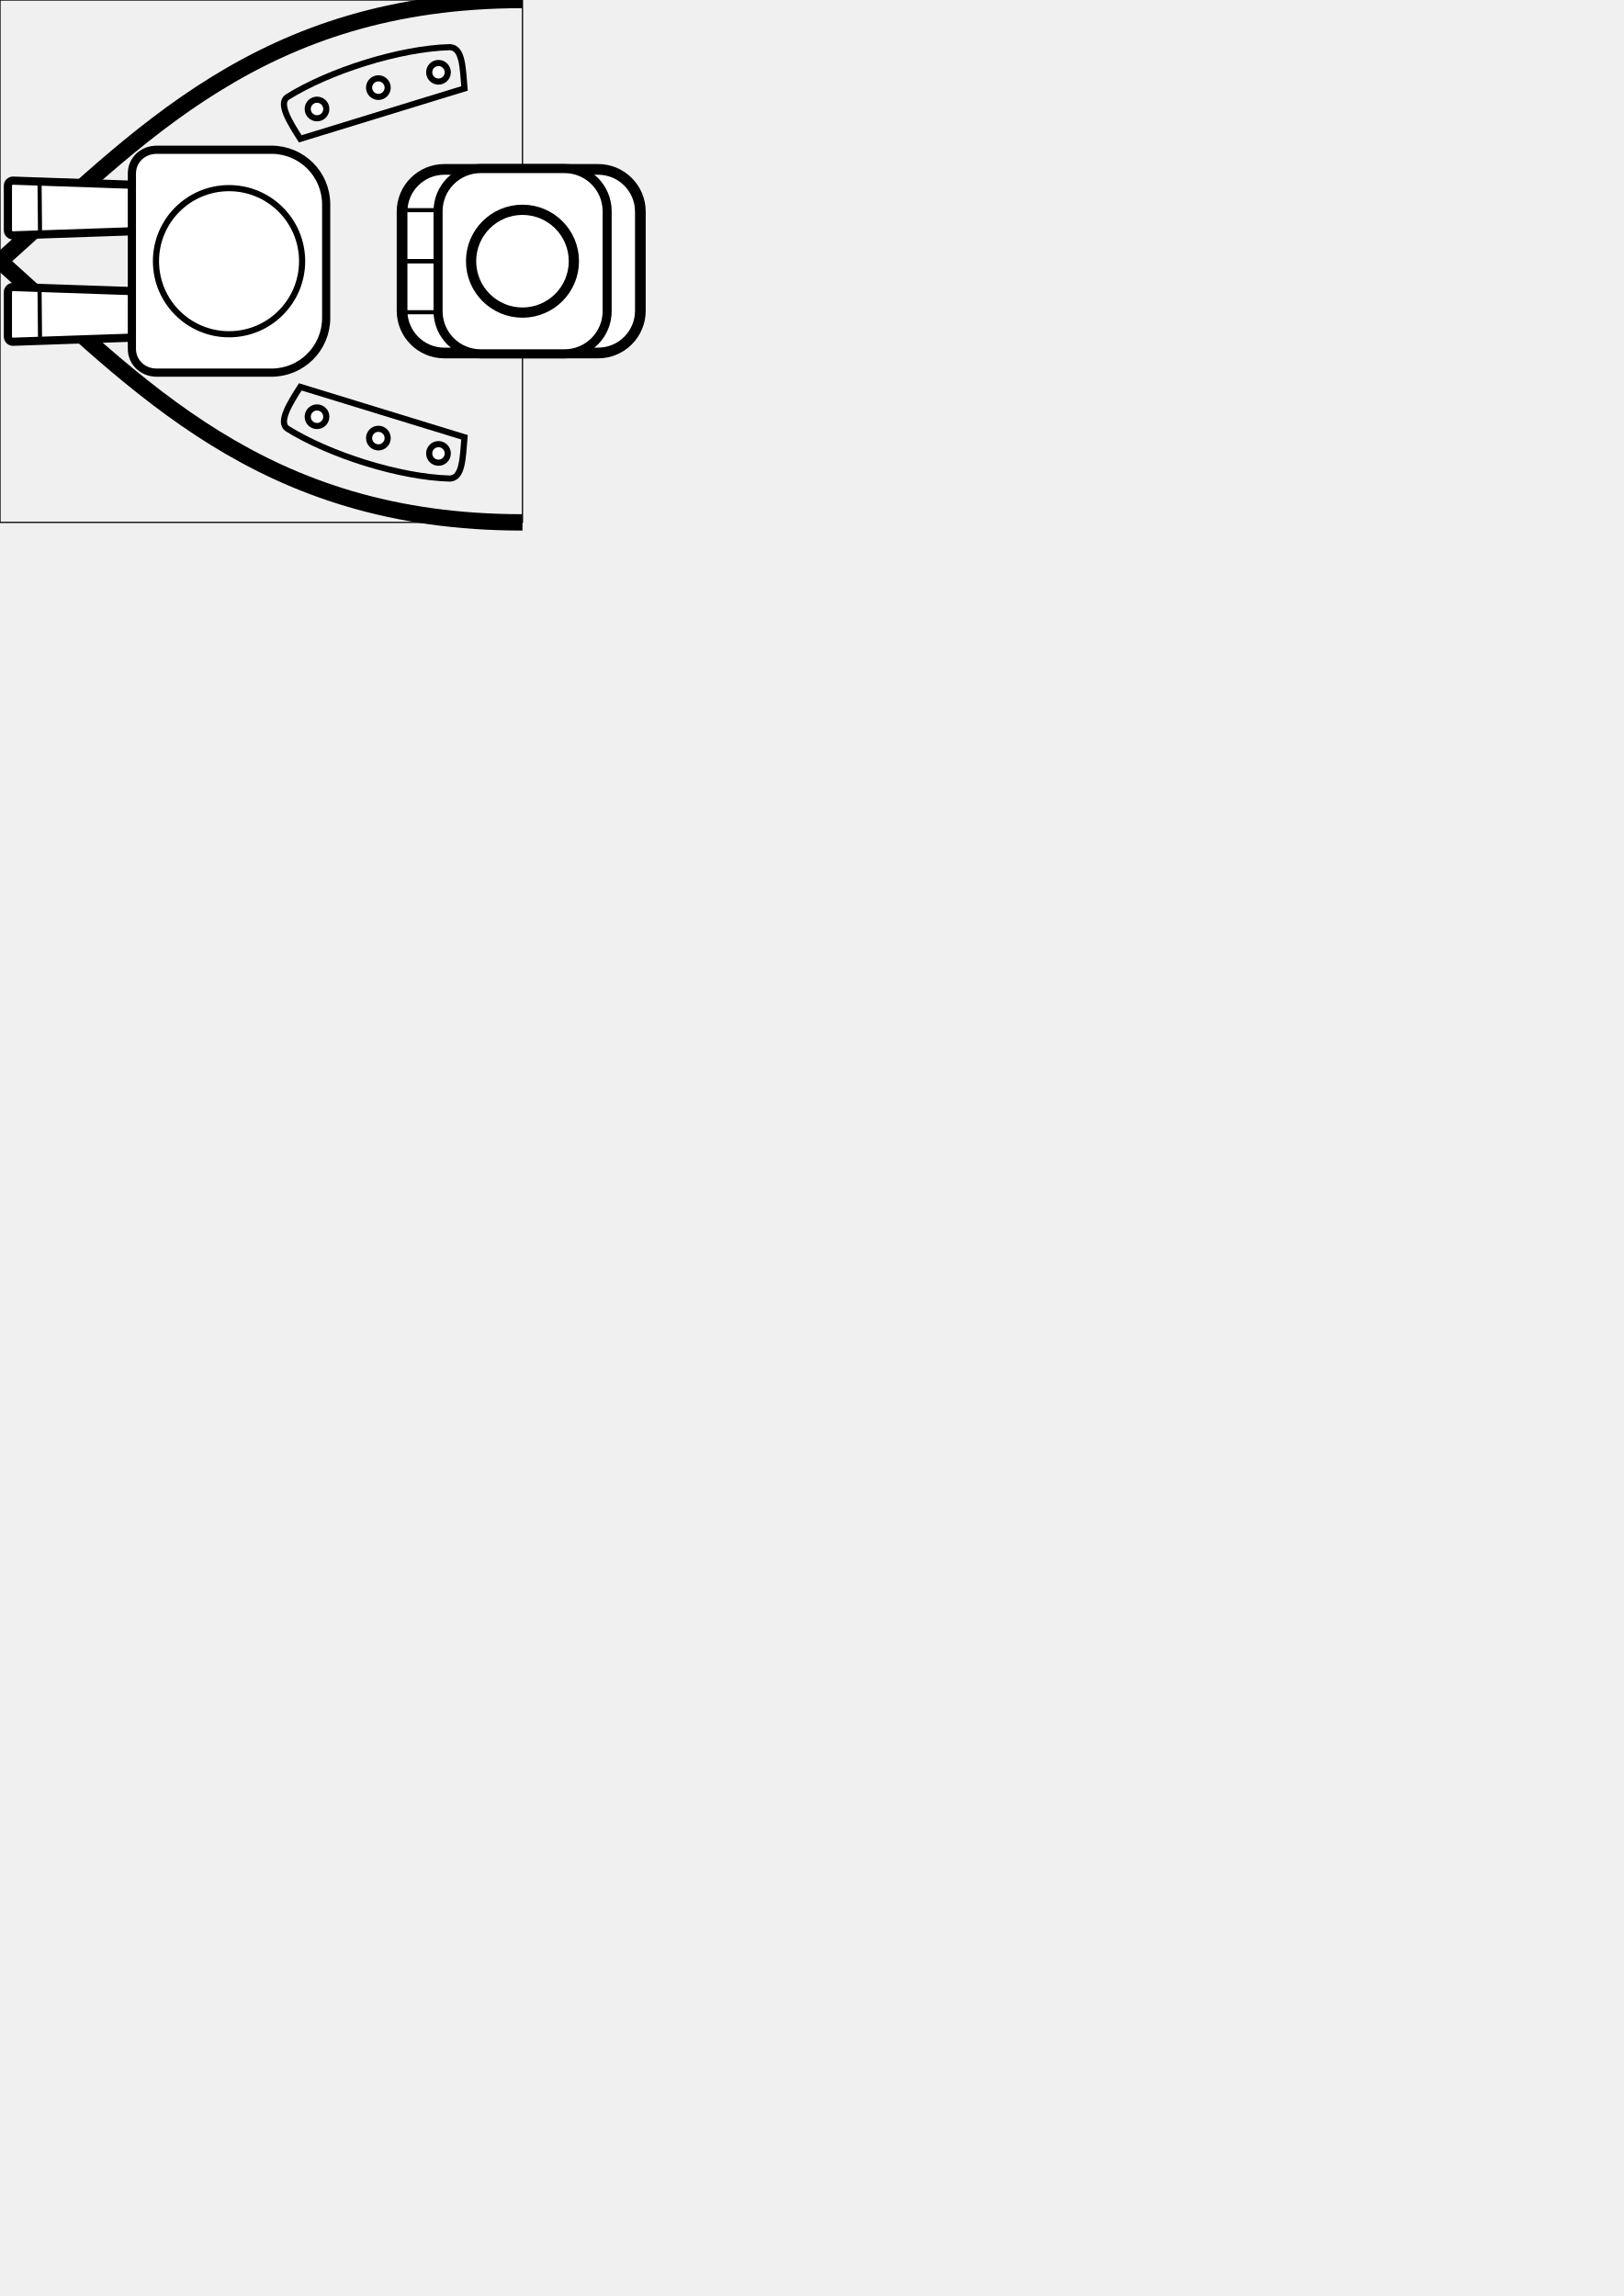
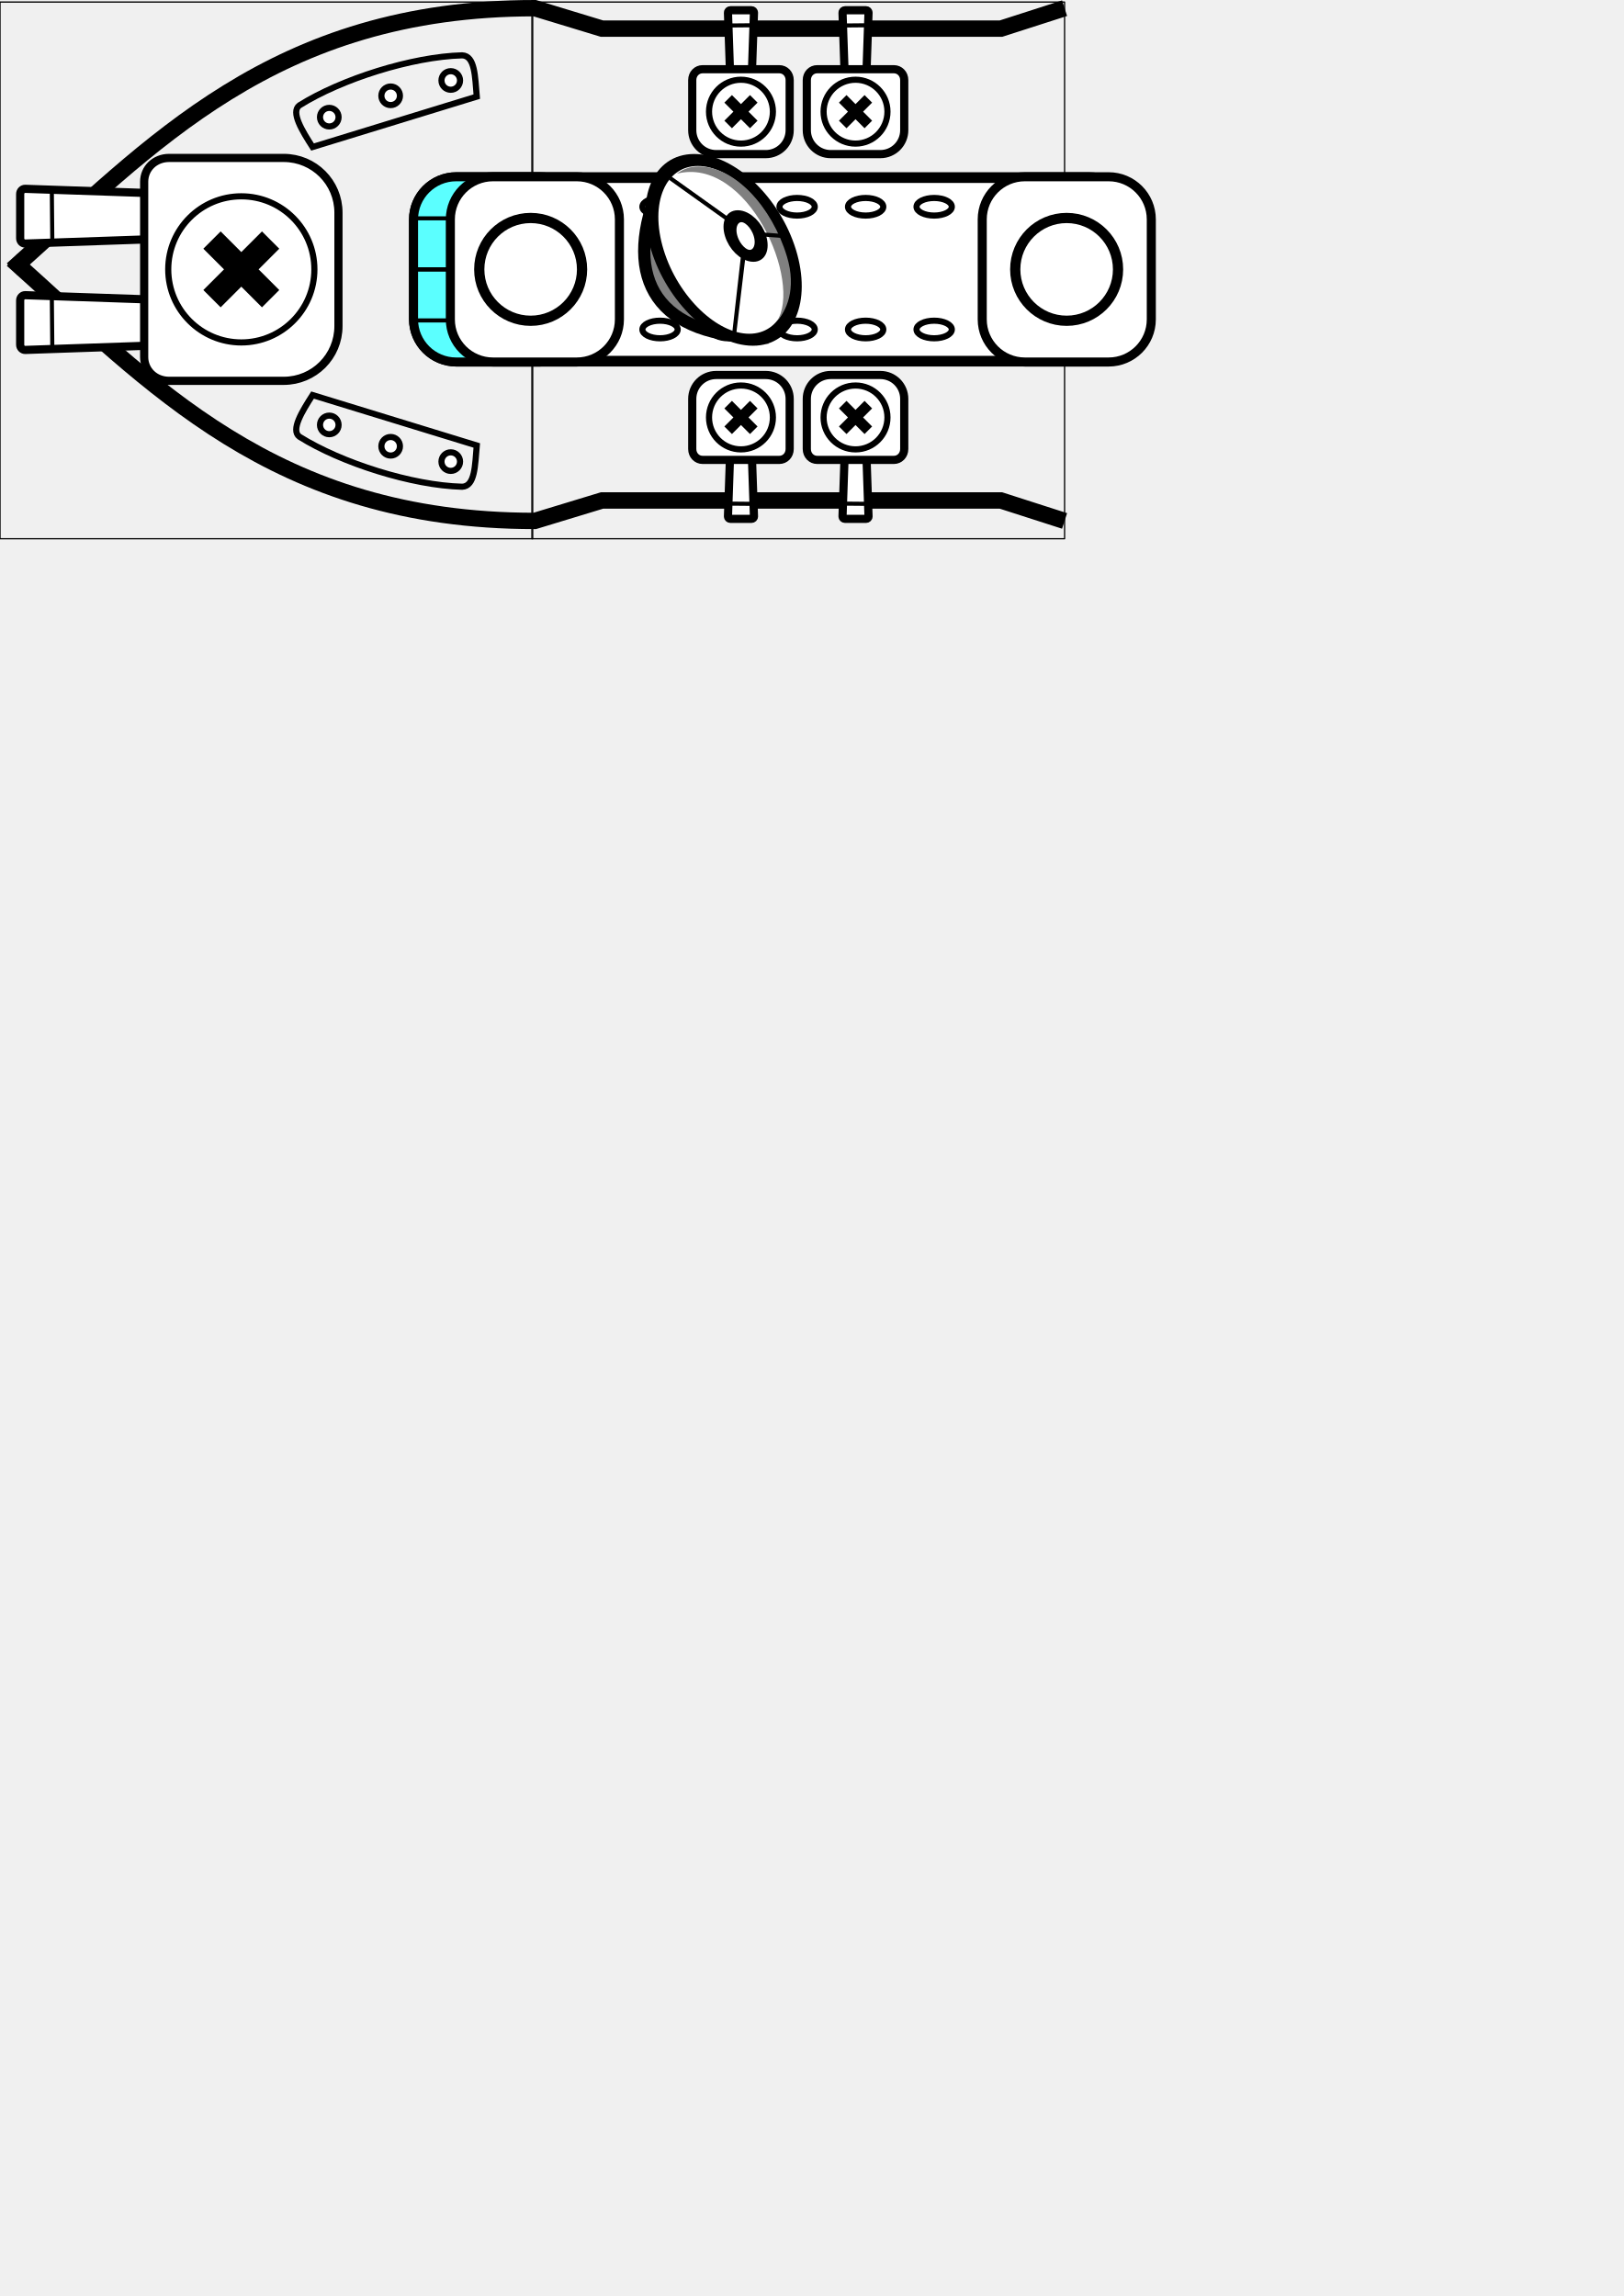
<svg xmlns="http://www.w3.org/2000/svg" width="210mm" height="297mm" viewBox="0 0 210 297" version="1.1" id="svg8">
  <defs id="defs2" />
  <g id="layer1">
-     <path style="fill:none;fill-opacity:1;stroke:#000000;stroke-width:0.159;stroke-linecap:round;stroke-linejoin:round;stroke-miterlimit:4;stroke-dasharray:none;stroke-dashoffset:19.8;stroke-opacity:1;paint-order:fill markers stroke" d="M 0,0 H 33.787 67.574 V 33.787 67.574 H 33.787 0 V 33.787 Z" id="rect815" />
-     <path style="fill:none;stroke:#000000;stroke-width:2.117;stroke-linecap:butt;stroke-linejoin:miter;stroke-opacity:1;stroke-miterlimit:4;stroke-dasharray:none" d="M 67.574,0 C 33.787,0 17.959,17.765 1.7337797e-7,33.787 17.959,49.809 33.787,67.574 67.574,67.574" id="path824" />
-     <g id="g844" transform="translate(0,-0.1362831)" style="fill:#ffffff;stroke-width:1.058;stroke-miterlimit:4;stroke-dasharray:none">
-       <path id="rect836" d="m 1.69,23.503 15.368,0.529 c 0.37,0.013 0.668,0.298 0.668,0.668 v 4.688 c 0,0.37 -0.298,0.655 -0.668,0.668 L 1.69,30.585 c -0.37,0.013 -0.668,-0.298 -0.668,-0.668 v -5.746 c 0,-0.37 0.298,-0.681 0.668,-0.668 z" style="fill:#ffffff;fill-opacity:1;stroke:#000000;stroke-width:1.058;stroke-linecap:round;stroke-linejoin:round;stroke-miterlimit:4;stroke-dasharray:none;stroke-dashoffset:19.8;stroke-opacity:1;paint-order:fill markers stroke" />
-       <path style="fill:#ffffff;fill-opacity:1;stroke:#000000;stroke-width:1.058;stroke-linecap:round;stroke-linejoin:round;stroke-miterlimit:4;stroke-dasharray:none;stroke-dashoffset:19.8;stroke-opacity:1;paint-order:fill markers stroke" d="m 1.69,37.261 15.368,0.529 c 0.37,0.013 0.668,0.298 0.668,0.668 v 4.688 c 0,0.37 -0.298,0.655 -0.668,0.668 L 1.69,44.344 C 1.32,44.357 1.022,44.046 1.022,43.676 v -5.746 c 0,-0.37 0.298,-0.681 0.668,-0.668 z" id="path840" />
-     </g>
-     <path style="fill:#ffffff;fill-opacity:1;stroke:#000000;stroke-width:1.058;stroke-linecap:round;stroke-linejoin:round;stroke-miterlimit:4;stroke-dasharray:none;stroke-dashoffset:19.8;stroke-opacity:1;paint-order:fill markers stroke" d="M 17.058,45.13 V 22.444 c 0,-1.703 1.371,-3.074 3.226,-3.074 h 14.819 c 3.924,0 7.083,3.159 7.083,7.083 v 14.667 c 0,3.924 -3.159,7.083 -7.083,7.083 H 20.284 c -1.855,0 -3.226,-1.371 -3.226,-3.074 z" id="rect830" />
-     <circle style="fill:none;fill-opacity:1;stroke:#000000;stroke-width:0.794;stroke-linecap:round;stroke-linejoin:round;stroke-miterlimit:4;stroke-dasharray:none;stroke-dashoffset:19.8;stroke-opacity:1;paint-order:fill markers stroke" id="path834" cx="29.622" cy="33.787" r="9.451" />
-     <g id="g858" style="stroke-width:0.794;stroke-miterlimit:4;stroke-dasharray:none">
-       <path id="path846" d="M 37.136,12.573 C 42.567,9.172 51.704,6.268 58.185,6.1 c 1.671,0.065 1.66,2.731 1.89,5.339 L 38.837,17.959 C 37.505,15.879 35.974,13.423 37.136,12.573 Z" style="fill:none;stroke:#000000;stroke-width:0.794;stroke-linecap:butt;stroke-linejoin:miter;stroke-opacity:1;stroke-miterlimit:4;stroke-dasharray:none" />
+     <path id="path1438" d="m 68.794,0.266 h 34.447 34.447 V 34.978 69.689 H 103.24 68.794 V 34.978 Z" style="fill:none;fill-opacity:1;stroke:#000000;stroke-width:0.163;stroke-linecap:round;stroke-linejoin:round;stroke-miterlimit:4;stroke-dasharray:none;stroke-dashoffset:19.8;stroke-opacity:1;paint-order:fill markers stroke" />
+     <path style="fill:none;stroke:#000000;stroke-width:2.117;stroke-linecap:butt;stroke-linejoin:miter;stroke-miterlimit:4;stroke-dasharray:none;stroke-opacity:1" d="M 1.588,33.598 C 19.546,49.62 35.374,67.385 69.161,67.385 l 8.702,-2.646 h 51.594 l 8.23,2.646" id="path5265" />
+     <path style="fill:none;fill-opacity:1;stroke:#000000;stroke-width:0.163;stroke-linecap:round;stroke-linejoin:round;stroke-miterlimit:4;stroke-dasharray:none;stroke-dashoffset:19.8;stroke-opacity:1;paint-order:fill markers stroke" d="M 0.002,0.266 H 34.448 68.895 V 34.978 69.689 H 34.448 0.002 V 34.978 Z" id="rect815" />
+     <path style="fill:none;stroke:#000000;stroke-width:2.117;stroke-linecap:butt;stroke-linejoin:miter;stroke-miterlimit:4;stroke-dasharray:none;stroke-opacity:1" d="M 1.588,34.845 C 19.546,18.823 35.374,1.058 69.161,1.058 l 8.702,2.646 h 51.594 l 8.23,-2.646" id="path824" />
+     <path style="fill:#ffffff;fill-opacity:1;stroke:#000000;stroke-width:1.058;stroke-linecap:round;stroke-linejoin:round;stroke-miterlimit:4;stroke-dasharray:none;stroke-dashoffset:19.8;stroke-opacity:1;paint-order:fill markers stroke" d="m 3.278,24.425 15.368,0.529 c 0.37,0.013 0.668,0.298 0.668,0.668 v 4.688 c 0,0.37 -0.298,0.655 -0.668,0.668 L 3.278,31.507 c -0.37,0.013 -0.668,-0.298 -0.668,-0.668 v -5.746 c 0,-0.37 0.298,-0.681 0.668,-0.668 z" id="rect836" />
+     <path id="path840" d="m 3.278,38.183 15.368,0.529 c 0.37,0.013 0.668,0.298 0.668,0.668 v 4.688 c 0,0.37 -0.298,0.655 -0.668,0.668 L 3.278,45.266 C 2.908,45.279 2.609,44.968 2.609,44.598 v -5.746 c 0,-0.37 0.298,-0.681 0.668,-0.668 z" style="fill:#ffffff;fill-opacity:1;stroke:#000000;stroke-width:1.058;stroke-linecap:round;stroke-linejoin:round;stroke-miterlimit:4;stroke-dasharray:none;stroke-dashoffset:19.8;stroke-opacity:1;paint-order:fill markers stroke" />
+     <path style="fill:#ffffff;fill-opacity:1;stroke:#000000;stroke-width:1.058;stroke-linecap:round;stroke-linejoin:round;stroke-miterlimit:4;stroke-dasharray:none;stroke-dashoffset:19.8;stroke-opacity:1;paint-order:fill markers stroke" d="M 18.646,46.188 V 23.503 c 0,-1.703 1.371,-3.074 3.226,-3.074 h 14.819 c 3.924,0 7.083,3.159 7.083,7.083 v 14.667 c 0,3.924 -3.159,7.083 -7.083,7.083 H 21.872 c -1.855,0 -3.226,-1.371 -3.226,-3.074 z" id="rect830" />
+     <circle style="fill:none;fill-opacity:1;stroke:#000000;stroke-width:0.794;stroke-linecap:round;stroke-linejoin:round;stroke-miterlimit:4;stroke-dasharray:none;stroke-dashoffset:19.8;stroke-opacity:1;paint-order:fill markers stroke" id="path834" cx="31.21" cy="34.845" r="9.451" />
+     <g id="g858" style="stroke-width:0.794;stroke-miterlimit:4;stroke-dasharray:none" transform="translate(1.5875,1.058333)">
+       <path id="path846" d="M 37.136,12.573 C 42.567,9.172 51.704,6.268 58.185,6.1 c 1.671,0.065 1.66,2.731 1.89,5.339 L 38.837,17.959 C 37.505,15.879 35.974,13.423 37.136,12.573 Z" style="fill:none;stroke:#000000;stroke-width:0.794;stroke-linecap:butt;stroke-linejoin:miter;stroke-miterlimit:4;stroke-dasharray:none;stroke-opacity:1" />
      <circle r="1.202" cy="14.098" cx="41" id="path848" style="fill:#ffffff;fill-opacity:1;stroke:#000000;stroke-width:0.794;stroke-linecap:round;stroke-linejoin:round;stroke-miterlimit:4;stroke-dasharray:none;stroke-dashoffset:19.8;stroke-opacity:1;paint-order:fill markers stroke" />
      <circle style="fill:#ffffff;fill-opacity:1;stroke:#000000;stroke-width:0.794;stroke-linecap:round;stroke-linejoin:round;stroke-miterlimit:4;stroke-dasharray:none;stroke-dashoffset:19.8;stroke-opacity:1;paint-order:fill markers stroke" id="circle850" cx="48.938" cy="11.334" r="1.202" />
      <circle r="1.202" cy="9.35" cx="56.71" id="circle852" style="fill:#ffffff;fill-opacity:1;stroke:#000000;stroke-width:0.794;stroke-linecap:round;stroke-linejoin:round;stroke-miterlimit:4;stroke-dasharray:none;stroke-dashoffset:19.8;stroke-opacity:1;paint-order:fill markers stroke" />
    </g>
-     <g id="g868" transform="matrix(1,0,0,-1,0,68.0036)" style="stroke-width:0.794;stroke-miterlimit:4;stroke-dasharray:none">
-       <path style="fill:none;stroke:#000000;stroke-width:0.794;stroke-linecap:butt;stroke-linejoin:miter;stroke-opacity:1;stroke-miterlimit:4;stroke-dasharray:none" d="M 37.136,12.573 C 42.567,9.172 51.704,6.268 58.185,6.1 c 1.671,0.065 1.66,2.731 1.89,5.339 L 38.837,17.959 C 37.505,15.879 35.974,13.423 37.136,12.573 Z" id="path860" />
+     <g id="g868" transform="matrix(1,0,0,-1,1.5875,69.06194)" style="stroke-width:0.794;stroke-miterlimit:4;stroke-dasharray:none">
+       <path style="fill:none;stroke:#000000;stroke-width:0.794;stroke-linecap:butt;stroke-linejoin:miter;stroke-miterlimit:4;stroke-dasharray:none;stroke-opacity:1" d="M 37.136,12.573 C 42.567,9.172 51.704,6.268 58.185,6.1 c 1.671,0.065 1.66,2.731 1.89,5.339 L 38.837,17.959 C 37.505,15.879 35.974,13.423 37.136,12.573 Z" id="path860" />
      <circle style="fill:#ffffff;fill-opacity:1;stroke:#000000;stroke-width:0.794;stroke-linecap:round;stroke-linejoin:round;stroke-miterlimit:4;stroke-dasharray:none;stroke-dashoffset:19.8;stroke-opacity:1;paint-order:fill markers stroke" id="circle862" cx="41" cy="14.098" r="1.202" />
      <circle r="1.202" cy="11.334" cx="48.938" id="circle864" style="fill:#ffffff;fill-opacity:1;stroke:#000000;stroke-width:0.794;stroke-linecap:round;stroke-linejoin:round;stroke-miterlimit:4;stroke-dasharray:none;stroke-dashoffset:19.8;stroke-opacity:1;paint-order:fill markers stroke" />
      <circle style="fill:#ffffff;fill-opacity:1;stroke:#000000;stroke-width:0.794;stroke-linecap:round;stroke-linejoin:round;stroke-miterlimit:4;stroke-dasharray:none;stroke-dashoffset:19.8;stroke-opacity:1;paint-order:fill markers stroke" id="circle866" cx="56.71" cy="9.35" r="1.202" />
    </g>
-     <rect style="fill:#ffffff;fill-opacity:1;stroke:#000000;stroke-width:1.385;stroke-linecap:round;stroke-linejoin:round;stroke-miterlimit:4;stroke-dasharray:none;stroke-dashoffset:19.8;stroke-opacity:1;paint-order:fill markers stroke" id="rect872" width="30.82" height="23.75" x="52.001" y="21.912" ry="5.466" />
-     <rect ry="5.515" y="21.805" x="56.657" height="23.964" width="21.867" id="rect874" style="fill:#ffffff;fill-opacity:1;stroke:#000000;stroke-width:1.172;stroke-linecap:round;stroke-linejoin:round;stroke-miterlimit:4;stroke-dasharray:none;stroke-dashoffset:19.8;stroke-opacity:1;paint-order:fill markers stroke" />
-     <rect style="fill:none;fill-opacity:1;stroke:#000000;stroke-width:0.529;stroke-linecap:round;stroke-linejoin:round;stroke-miterlimit:4;stroke-dasharray:none;stroke-dashoffset:19.8;stroke-opacity:1;paint-order:fill markers stroke" id="rect876" width="4.76" height="6.602" x="51.973" y="27.185" />
-     <rect y="33.787" x="51.97" height="6.602" width="4.76" id="rect878" style="fill:none;fill-opacity:1;stroke:#000000;stroke-width:0.529;stroke-linecap:round;stroke-linejoin:round;stroke-miterlimit:4;stroke-dasharray:none;stroke-dashoffset:19.8;stroke-opacity:1;paint-order:fill markers stroke" />
-     <circle style="fill:#ffffff;fill-opacity:1;stroke:#000000;stroke-width:1.323;stroke-linecap:round;stroke-linejoin:round;stroke-miterlimit:4;stroke-dasharray:none;stroke-dashoffset:19.8;stroke-opacity:1;paint-order:fill markers stroke" id="path880" cx="67.574" cy="33.787" r="6.648" />
-     <path style="fill:none;stroke:#000000;stroke-width:0.529;stroke-linecap:butt;stroke-linejoin:miter;stroke-opacity:1;stroke-miterlimit:4;stroke-dasharray:none" d="m 5.114,23.484 0.066,6.845" id="path882" />
-     <path id="path884" d="m 5.114,37.243 0.066,6.845" style="fill:none;stroke:#000000;stroke-width:0.529;stroke-linecap:butt;stroke-linejoin:miter;stroke-opacity:1;stroke-miterlimit:4;stroke-dasharray:none" />
+     <path style="fill:#ffffff;fill-opacity:1;stroke:#000000;stroke-width:1.385;stroke-linecap:round;stroke-linejoin:round;stroke-miterlimit:4;stroke-dasharray:none;stroke-dashoffset:19.8;stroke-opacity:1;paint-order:fill markers stroke" d="m 59.055,22.97 h 81.8 c 3.028,0 5.466,2.438 5.466,5.466 v 12.818 c 0,3.028 -2.438,5.466 -5.466,5.466 H 59.055 c -3.028,0 -5.466,-2.438 -5.466,-5.466 V 28.436 c 0,-3.028 2.438,-5.466 5.466,-5.466 z" id="rect872" />
+     <rect style="fill:#5bffff;fill-opacity:1;stroke:#000000;stroke-width:1.172;stroke-linecap:round;stroke-linejoin:round;stroke-miterlimit:4;stroke-dasharray:none;stroke-dashoffset:19.8;stroke-opacity:1;paint-order:fill markers stroke" id="rect5324" width="21.867" height="23.964" x="53.482" y="22.864" ry="5.515" />
+     <rect ry="5.515" y="22.864" x="58.245" height="23.964" width="21.867" id="rect874" style="fill:#ffffff;fill-opacity:1;stroke:#000000;stroke-width:1.172;stroke-linecap:round;stroke-linejoin:round;stroke-miterlimit:4;stroke-dasharray:none;stroke-dashoffset:19.8;stroke-opacity:1;paint-order:fill markers stroke" />
+     <rect style="fill:none;fill-opacity:1;stroke:#000000;stroke-width:0.529;stroke-linecap:round;stroke-linejoin:round;stroke-miterlimit:4;stroke-dasharray:none;stroke-dashoffset:19.8;stroke-opacity:1;paint-order:fill markers stroke" id="rect876" width="4.76" height="6.602" x="53.56" y="28.243" />
+     <rect y="34.845" x="53.558" height="6.602" width="4.76" id="rect878" style="fill:none;fill-opacity:1;stroke:#000000;stroke-width:0.529;stroke-linecap:round;stroke-linejoin:round;stroke-miterlimit:4;stroke-dasharray:none;stroke-dashoffset:19.8;stroke-opacity:1;paint-order:fill markers stroke" />
+     <circle style="fill:#ffffff;fill-opacity:1;stroke:#000000;stroke-width:1.323;stroke-linecap:round;stroke-linejoin:round;stroke-miterlimit:4;stroke-dasharray:none;stroke-dashoffset:19.8;stroke-opacity:1;paint-order:fill markers stroke" id="path880" cx="68.632" cy="34.845" r="6.648" />
+     <path style="fill:none;stroke:#000000;stroke-width:0.529;stroke-linecap:butt;stroke-linejoin:miter;stroke-miterlimit:4;stroke-dasharray:none;stroke-opacity:1" d="m 6.701,24.543 0.066,6.845" id="path882" />
+     <path id="path884" d="m 6.701,38.301 0.066,6.845" style="fill:none;stroke:#000000;stroke-width:0.529;stroke-linecap:butt;stroke-linejoin:miter;stroke-miterlimit:4;stroke-dasharray:none;stroke-opacity:1" />
+     <path style="fill:#000000;stroke:#000000;stroke-width:0.794;stroke-miterlimit:4;stroke-dasharray:none;stroke-opacity:1" d="m 26.861,32.172 2.673,2.673 -2.673,2.673 1.675,1.675 2.673,-2.673 2.673,2.673 1.676,-1.676 -2.673,-2.673 2.673,-2.673 -1.675,-1.675 -2.673,2.673 -2.673,-2.673 z" id="rect1444" />
+     <g id="g5209" transform="translate(10.39244)">
+       <g id="g5183">
+         <path id="path5154" d="m 87.121,1.642 -0.251,7.296 C 86.864,9.114 86.728,9.255 86.552,9.255 h -2.226 c -0.176,0 -0.311,-0.142 -0.317,-0.317 L 83.758,1.642 c -0.006,-0.176 0.141,-0.317 0.317,-0.317 h 2.728 c 0.176,0 0.323,0.142 0.317,0.317 z" style="fill:#ffffff;fill-opacity:1;stroke:#000000;stroke-width:1.058;stroke-linecap:round;stroke-linejoin:round;stroke-miterlimit:4;stroke-dasharray:none;stroke-dashoffset:19.8;stroke-opacity:1;paint-order:fill markers stroke" />
+         <path id="path5160" d="m 87.065,3.267 -3.25,0.031" style="fill:none;stroke:#000000;stroke-width:0.529;stroke-linecap:butt;stroke-linejoin:miter;stroke-miterlimit:4;stroke-dasharray:none;stroke-opacity:1" />
+         <path id="path5156" d="m 80.482,8.953 h 9.915 c 0.744,0 1.343,0.599 1.343,1.41 v 6.477 c 0,1.715 -1.381,3.096 -3.096,3.096 h -6.41 c -1.715,0 -3.096,-1.381 -3.096,-3.096 v -6.477 c 0,-0.811 0.599,-1.41 1.343,-1.41 z" style="fill:#ffffff;fill-opacity:1;stroke:#000000;stroke-width:1.058;stroke-linecap:round;stroke-linejoin:round;stroke-miterlimit:4;stroke-dasharray:none;stroke-dashoffset:19.8;stroke-opacity:1;paint-order:fill markers stroke" />
+         <circle r="4.131" cy="-85.439" cx="14.445" id="circle5158" style="fill:none;fill-opacity:1;stroke:#000000;stroke-width:0.794;stroke-linecap:round;stroke-linejoin:round;stroke-miterlimit:4;stroke-dasharray:none;stroke-dashoffset:19.8;stroke-opacity:1;paint-order:fill markers stroke" transform="rotate(90)" />
+         <path id="path5162" d="m 86.608,12.544 -1.168,1.168 -1.168,-1.168 -0.732,0.732 1.168,1.168 -1.168,1.168 0.732,0.732 1.168,-1.168 1.168,1.168 0.732,-0.732 -1.168,-1.168 1.168,-1.168 z" style="fill:#000000;stroke:#000000;stroke-width:0.347;stroke-miterlimit:4;stroke-dasharray:none;stroke-opacity:1" />
+       </g>
+       <g transform="translate(14.81667)" id="g5195">
+         <path style="fill:#ffffff;fill-opacity:1;stroke:#000000;stroke-width:1.058;stroke-linecap:round;stroke-linejoin:round;stroke-miterlimit:4;stroke-dasharray:none;stroke-dashoffset:19.8;stroke-opacity:1;paint-order:fill markers stroke" d="m 87.121,1.642 -0.251,7.296 C 86.864,9.114 86.728,9.255 86.552,9.255 h -2.226 c -0.176,0 -0.311,-0.142 -0.317,-0.317 L 83.758,1.642 c -0.006,-0.176 0.141,-0.317 0.317,-0.317 h 2.728 c 0.176,0 0.323,0.142 0.317,0.317 z" id="path5185" />
+         <path style="fill:none;stroke:#000000;stroke-width:0.529;stroke-linecap:butt;stroke-linejoin:miter;stroke-miterlimit:4;stroke-dasharray:none;stroke-opacity:1" d="m 87.065,3.267 -3.25,0.031" id="path5187" />
+         <path style="fill:#ffffff;fill-opacity:1;stroke:#000000;stroke-width:1.058;stroke-linecap:round;stroke-linejoin:round;stroke-miterlimit:4;stroke-dasharray:none;stroke-dashoffset:19.8;stroke-opacity:1;paint-order:fill markers stroke" d="m 80.482,8.953 h 9.915 c 0.744,0 1.343,0.599 1.343,1.41 v 6.477 c 0,1.715 -1.381,3.096 -3.096,3.096 h -6.41 c -1.715,0 -3.096,-1.381 -3.096,-3.096 v -6.477 c 0,-0.811 0.599,-1.41 1.343,-1.41 z" id="path5189" />
+         <circle transform="rotate(90)" style="fill:none;fill-opacity:1;stroke:#000000;stroke-width:0.794;stroke-linecap:round;stroke-linejoin:round;stroke-miterlimit:4;stroke-dasharray:none;stroke-dashoffset:19.8;stroke-opacity:1;paint-order:fill markers stroke" id="circle5191" cx="14.445" cy="-85.439" r="4.131" />
+         <path style="fill:#000000;stroke:#000000;stroke-width:0.347;stroke-miterlimit:4;stroke-dasharray:none;stroke-opacity:1" d="m 86.608,12.544 -1.168,1.168 -1.168,-1.168 -0.732,0.732 1.168,1.168 -1.168,1.168 0.732,0.732 1.168,-1.168 1.168,1.168 0.732,-0.732 -1.168,-1.168 1.168,-1.168 z" id="path5193" />
+       </g>
+     </g>
+     <g transform="matrix(1,0,0,-1,10.39244,68.44338)" id="g5263">
+       <g id="g5249">
+         <path style="fill:#ffffff;fill-opacity:1;stroke:#000000;stroke-width:1.058;stroke-linecap:round;stroke-linejoin:round;stroke-miterlimit:4;stroke-dasharray:none;stroke-dashoffset:19.8;stroke-opacity:1;paint-order:fill markers stroke" d="m 87.121,1.642 -0.251,7.296 C 86.864,9.114 86.728,9.255 86.552,9.255 h -2.226 c -0.176,0 -0.311,-0.142 -0.317,-0.317 L 83.758,1.642 c -0.006,-0.176 0.141,-0.317 0.317,-0.317 h 2.728 c 0.176,0 0.323,0.142 0.317,0.317 z" id="path5239" />
+         <path style="fill:none;stroke:#000000;stroke-width:0.529;stroke-linecap:butt;stroke-linejoin:miter;stroke-miterlimit:4;stroke-dasharray:none;stroke-opacity:1" d="m 87.065,3.267 -3.25,0.031" id="path5241" />
+         <path style="fill:#ffffff;fill-opacity:1;stroke:#000000;stroke-width:1.058;stroke-linecap:round;stroke-linejoin:round;stroke-miterlimit:4;stroke-dasharray:none;stroke-dashoffset:19.8;stroke-opacity:1;paint-order:fill markers stroke" d="m 80.482,8.953 h 9.915 c 0.744,0 1.343,0.599 1.343,1.41 v 6.477 c 0,1.715 -1.381,3.096 -3.096,3.096 h -6.41 c -1.715,0 -3.096,-1.381 -3.096,-3.096 v -6.477 c 0,-0.811 0.599,-1.41 1.343,-1.41 z" id="path5243" />
+         <circle transform="rotate(90)" style="fill:none;fill-opacity:1;stroke:#000000;stroke-width:0.794;stroke-linecap:round;stroke-linejoin:round;stroke-miterlimit:4;stroke-dasharray:none;stroke-dashoffset:19.8;stroke-opacity:1;paint-order:fill markers stroke" id="circle5245" cx="14.445" cy="-85.439" r="4.131" />
+         <path style="fill:#000000;stroke:#000000;stroke-width:0.347;stroke-miterlimit:4;stroke-dasharray:none;stroke-opacity:1" d="m 86.608,12.544 -1.168,1.168 -1.168,-1.168 -0.732,0.732 1.168,1.168 -1.168,1.168 0.732,0.732 1.168,-1.168 1.168,1.168 0.732,-0.732 -1.168,-1.168 1.168,-1.168 z" id="path5247" />
+       </g>
+       <g id="g5261" transform="translate(14.81667)">
+         <path id="path5251" d="m 87.121,1.642 -0.251,7.296 C 86.864,9.114 86.728,9.255 86.552,9.255 h -2.226 c -0.176,0 -0.311,-0.142 -0.317,-0.317 L 83.758,1.642 c -0.006,-0.176 0.141,-0.317 0.317,-0.317 h 2.728 c 0.176,0 0.323,0.142 0.317,0.317 z" style="fill:#ffffff;fill-opacity:1;stroke:#000000;stroke-width:1.058;stroke-linecap:round;stroke-linejoin:round;stroke-miterlimit:4;stroke-dasharray:none;stroke-dashoffset:19.8;stroke-opacity:1;paint-order:fill markers stroke" />
+         <path id="path5253" d="m 87.065,3.267 -3.25,0.031" style="fill:none;stroke:#000000;stroke-width:0.529;stroke-linecap:butt;stroke-linejoin:miter;stroke-miterlimit:4;stroke-dasharray:none;stroke-opacity:1" />
+         <path id="path5255" d="m 80.482,8.953 h 9.915 c 0.744,0 1.343,0.599 1.343,1.41 v 6.477 c 0,1.715 -1.381,3.096 -3.096,3.096 h -6.41 c -1.715,0 -3.096,-1.381 -3.096,-3.096 v -6.477 c 0,-0.811 0.599,-1.41 1.343,-1.41 z" style="fill:#ffffff;fill-opacity:1;stroke:#000000;stroke-width:1.058;stroke-linecap:round;stroke-linejoin:round;stroke-miterlimit:4;stroke-dasharray:none;stroke-dashoffset:19.8;stroke-opacity:1;paint-order:fill markers stroke" />
+         <circle r="4.131" cy="-85.439" cx="14.445" id="circle5257" style="fill:none;fill-opacity:1;stroke:#000000;stroke-width:0.794;stroke-linecap:round;stroke-linejoin:round;stroke-miterlimit:4;stroke-dasharray:none;stroke-dashoffset:19.8;stroke-opacity:1;paint-order:fill markers stroke" transform="rotate(90)" />
+         <path id="path5259" d="m 86.608,12.544 -1.168,1.168 -1.168,-1.168 -0.732,0.732 1.168,1.168 -1.168,1.168 0.732,0.732 1.168,-1.168 1.168,1.168 0.732,-0.732 -1.168,-1.168 1.168,-1.168 z" style="fill:#000000;stroke:#000000;stroke-width:0.347;stroke-miterlimit:4;stroke-dasharray:none;stroke-opacity:1" />
+       </g>
+     </g>
+     <rect style="fill:#ffffff;fill-opacity:1;stroke:#000000;stroke-width:1.172;stroke-linecap:round;stroke-linejoin:round;stroke-miterlimit:4;stroke-dasharray:none;stroke-dashoffset:19.8;stroke-opacity:1;paint-order:fill markers stroke" id="rect5268" width="21.867" height="23.964" x="127.036" y="22.864" ry="5.515" />
+     <circle r="6.648" cy="34.845" cx="137.953" id="circle5270" style="fill:#ffffff;fill-opacity:1;stroke:#000000;stroke-width:1.323;stroke-linecap:round;stroke-linejoin:round;stroke-miterlimit:4;stroke-dasharray:none;stroke-dashoffset:19.8;stroke-opacity:1;paint-order:fill markers stroke" />
+     <ellipse style="fill:none;stroke:#000000;stroke-width:0.794;stroke-miterlimit:4;stroke-dasharray:none;stroke-opacity:1" id="path5274" cx="85.366" cy="26.746" rx="2.282" ry="1.139" />
+     <ellipse ry="1.139" rx="2.282" cy="26.746" cx="94.229" id="ellipse5276" style="fill:none;stroke:#000000;stroke-width:0.794;stroke-miterlimit:4;stroke-dasharray:none;stroke-opacity:1" />
+     <ellipse style="fill:none;stroke:#000000;stroke-width:0.794;stroke-miterlimit:4;stroke-dasharray:none;stroke-opacity:1" id="ellipse5278" cx="103.093" cy="26.746" rx="2.282" ry="1.139" />
+     <ellipse ry="1.139" rx="2.282" cy="26.746" cx="111.957" id="ellipse5280" style="fill:none;stroke:#000000;stroke-width:0.794;stroke-miterlimit:4;stroke-dasharray:none;stroke-opacity:1" />
+     <ellipse style="fill:none;stroke:#000000;stroke-width:0.794;stroke-miterlimit:4;stroke-dasharray:none;stroke-opacity:1" id="ellipse5282" cx="120.82" cy="26.746" rx="2.282" ry="1.139" />
+     <ellipse ry="1.139" rx="2.282" cy="42.621" cx="85.366" id="ellipse5284" style="fill:none;stroke:#000000;stroke-width:0.794;stroke-miterlimit:4;stroke-dasharray:none;stroke-opacity:1" />
+     <ellipse style="fill:none;stroke:#000000;stroke-width:0.794;stroke-miterlimit:4;stroke-dasharray:none;stroke-opacity:1" id="ellipse5286" cx="94.229" cy="42.621" rx="2.282" ry="1.139" />
+     <ellipse ry="1.139" rx="2.282" cy="42.621" cx="103.093" id="ellipse5288" style="fill:none;stroke:#000000;stroke-width:0.794;stroke-miterlimit:4;stroke-dasharray:none;stroke-opacity:1" />
+     <ellipse style="fill:none;stroke:#000000;stroke-width:0.794;stroke-miterlimit:4;stroke-dasharray:none;stroke-opacity:1" id="ellipse5290" cx="111.957" cy="42.621" rx="2.282" ry="1.139" />
+     <ellipse ry="1.139" rx="2.282" cy="42.621" cx="120.82" id="ellipse5292" style="fill:none;stroke:#000000;stroke-width:0.794;stroke-miterlimit:4;stroke-dasharray:none;stroke-opacity:1" />
+     <g id="g5322" transform="matrix(1.985203,0,0,1.985203,-105.5806,-34.00507)">
+       <path id="path5300" d="m 96.185,29.129 c -2.438,5.692 -0.64,9.799 6.337,9.98 z" style="fill:#808080;stroke:#000000;stroke-width:0.796;stroke-linecap:butt;stroke-linejoin:miter;stroke-miterlimit:4;stroke-dasharray:none;stroke-opacity:1" />
+       <ellipse transform="matrix(1,0,0.2929964,0.9561135,0,0)" ry="6.125" rx="4.311" cy="34.944" cx="90.082" id="path5294" style="fill:#ffffff;stroke:#000000;stroke-width:0.817;stroke-miterlimit:4;stroke-dasharray:none;stroke-opacity:1" />
+       <path id="ellipse5302" d="m 104.45,33.836 c 0.65,2.152 -0.049,3.561 -0.666,4.249 1.717,-2.57 -1.892,-10.82 -6.511,-9.635 0.422,-0.304 0.843,-0.472 1.438,-0.472 2.348,0 4.761,2.623 5.739,5.859 z" style="fill:#808080;stroke:none;stroke-width:0.794;stroke-miterlimit:4;stroke-dasharray:none;stroke-opacity:1" />
+       <path id="path5298" d="m 96.844,28.733 4.961,3.544 -0.803,6.709 0.756,-6.662 2.504,0.189" style="fill:none;stroke:#000000;stroke-width:0.265px;stroke-linecap:butt;stroke-linejoin:miter;stroke-opacity:1" />
+       <ellipse style="fill:#ffffff;stroke:#000000;stroke-width:0.811;stroke-miterlimit:4;stroke-dasharray:none;stroke-opacity:1" id="ellipse5296" cx="91.936" cy="33.96" rx="0.937" ry="1.349" transform="matrix(1,0,0.2892046,0.9572673,0,0)" />
+     </g>
  </g>
</svg>
